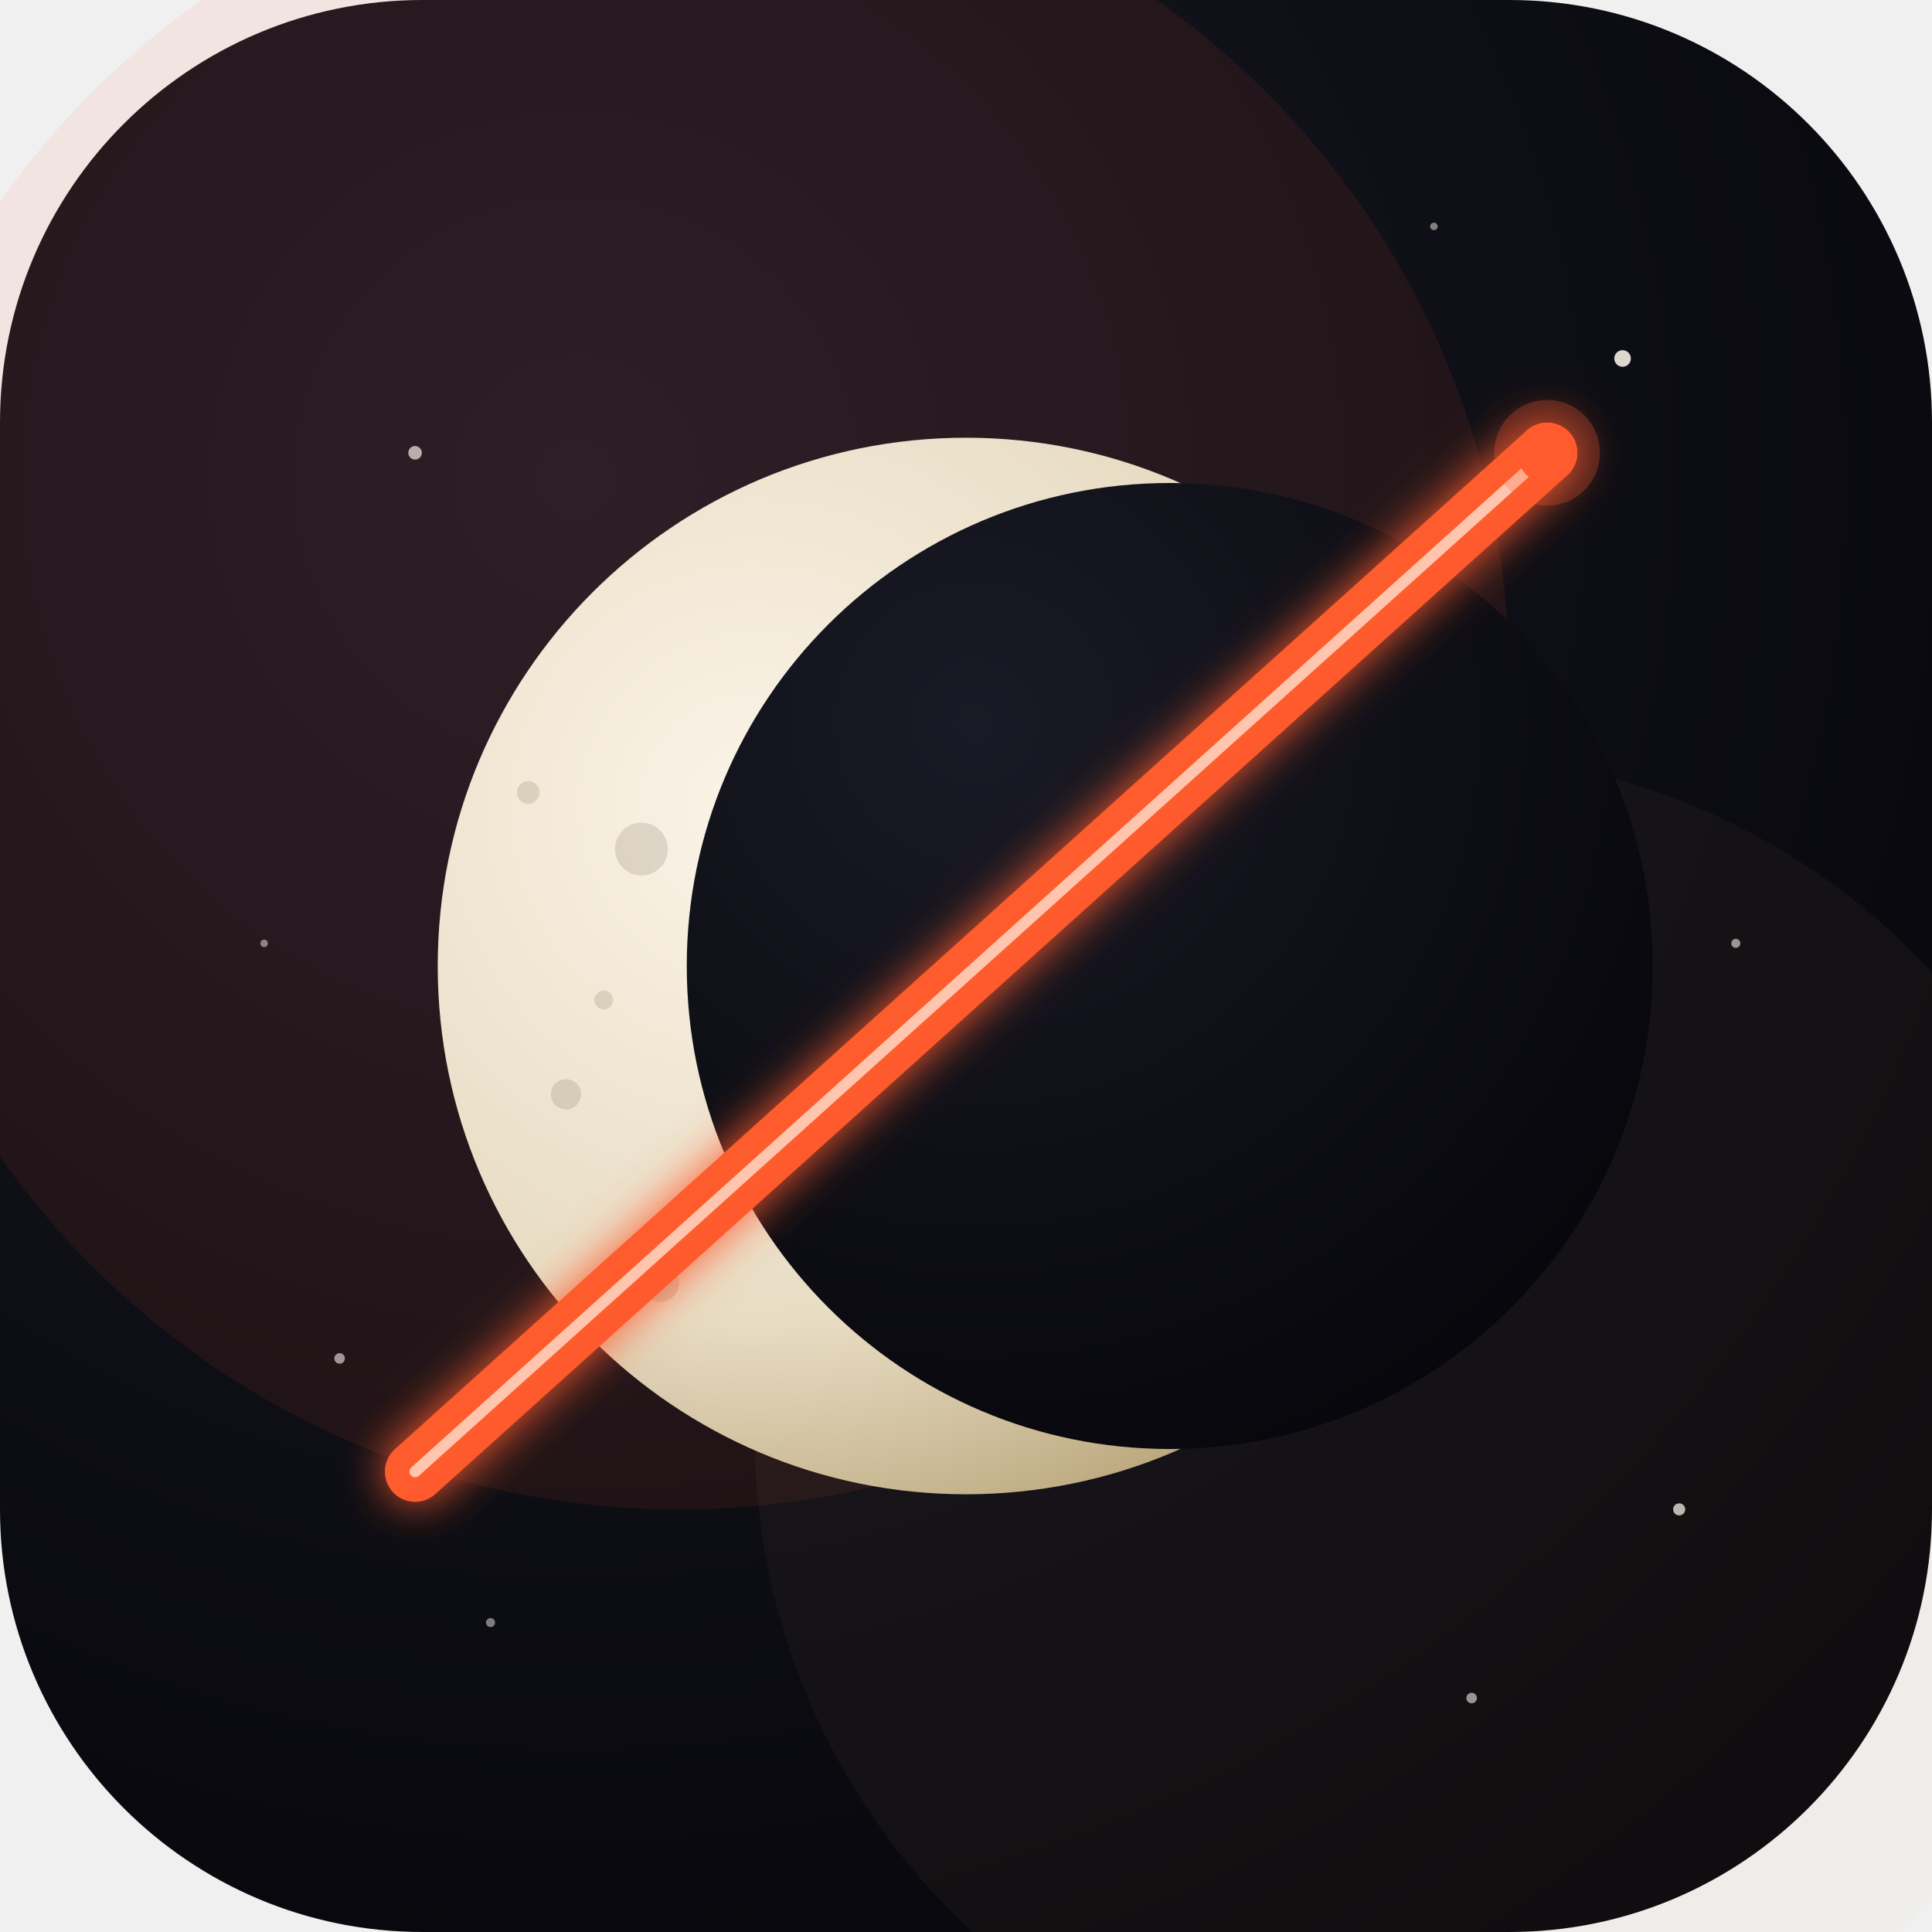
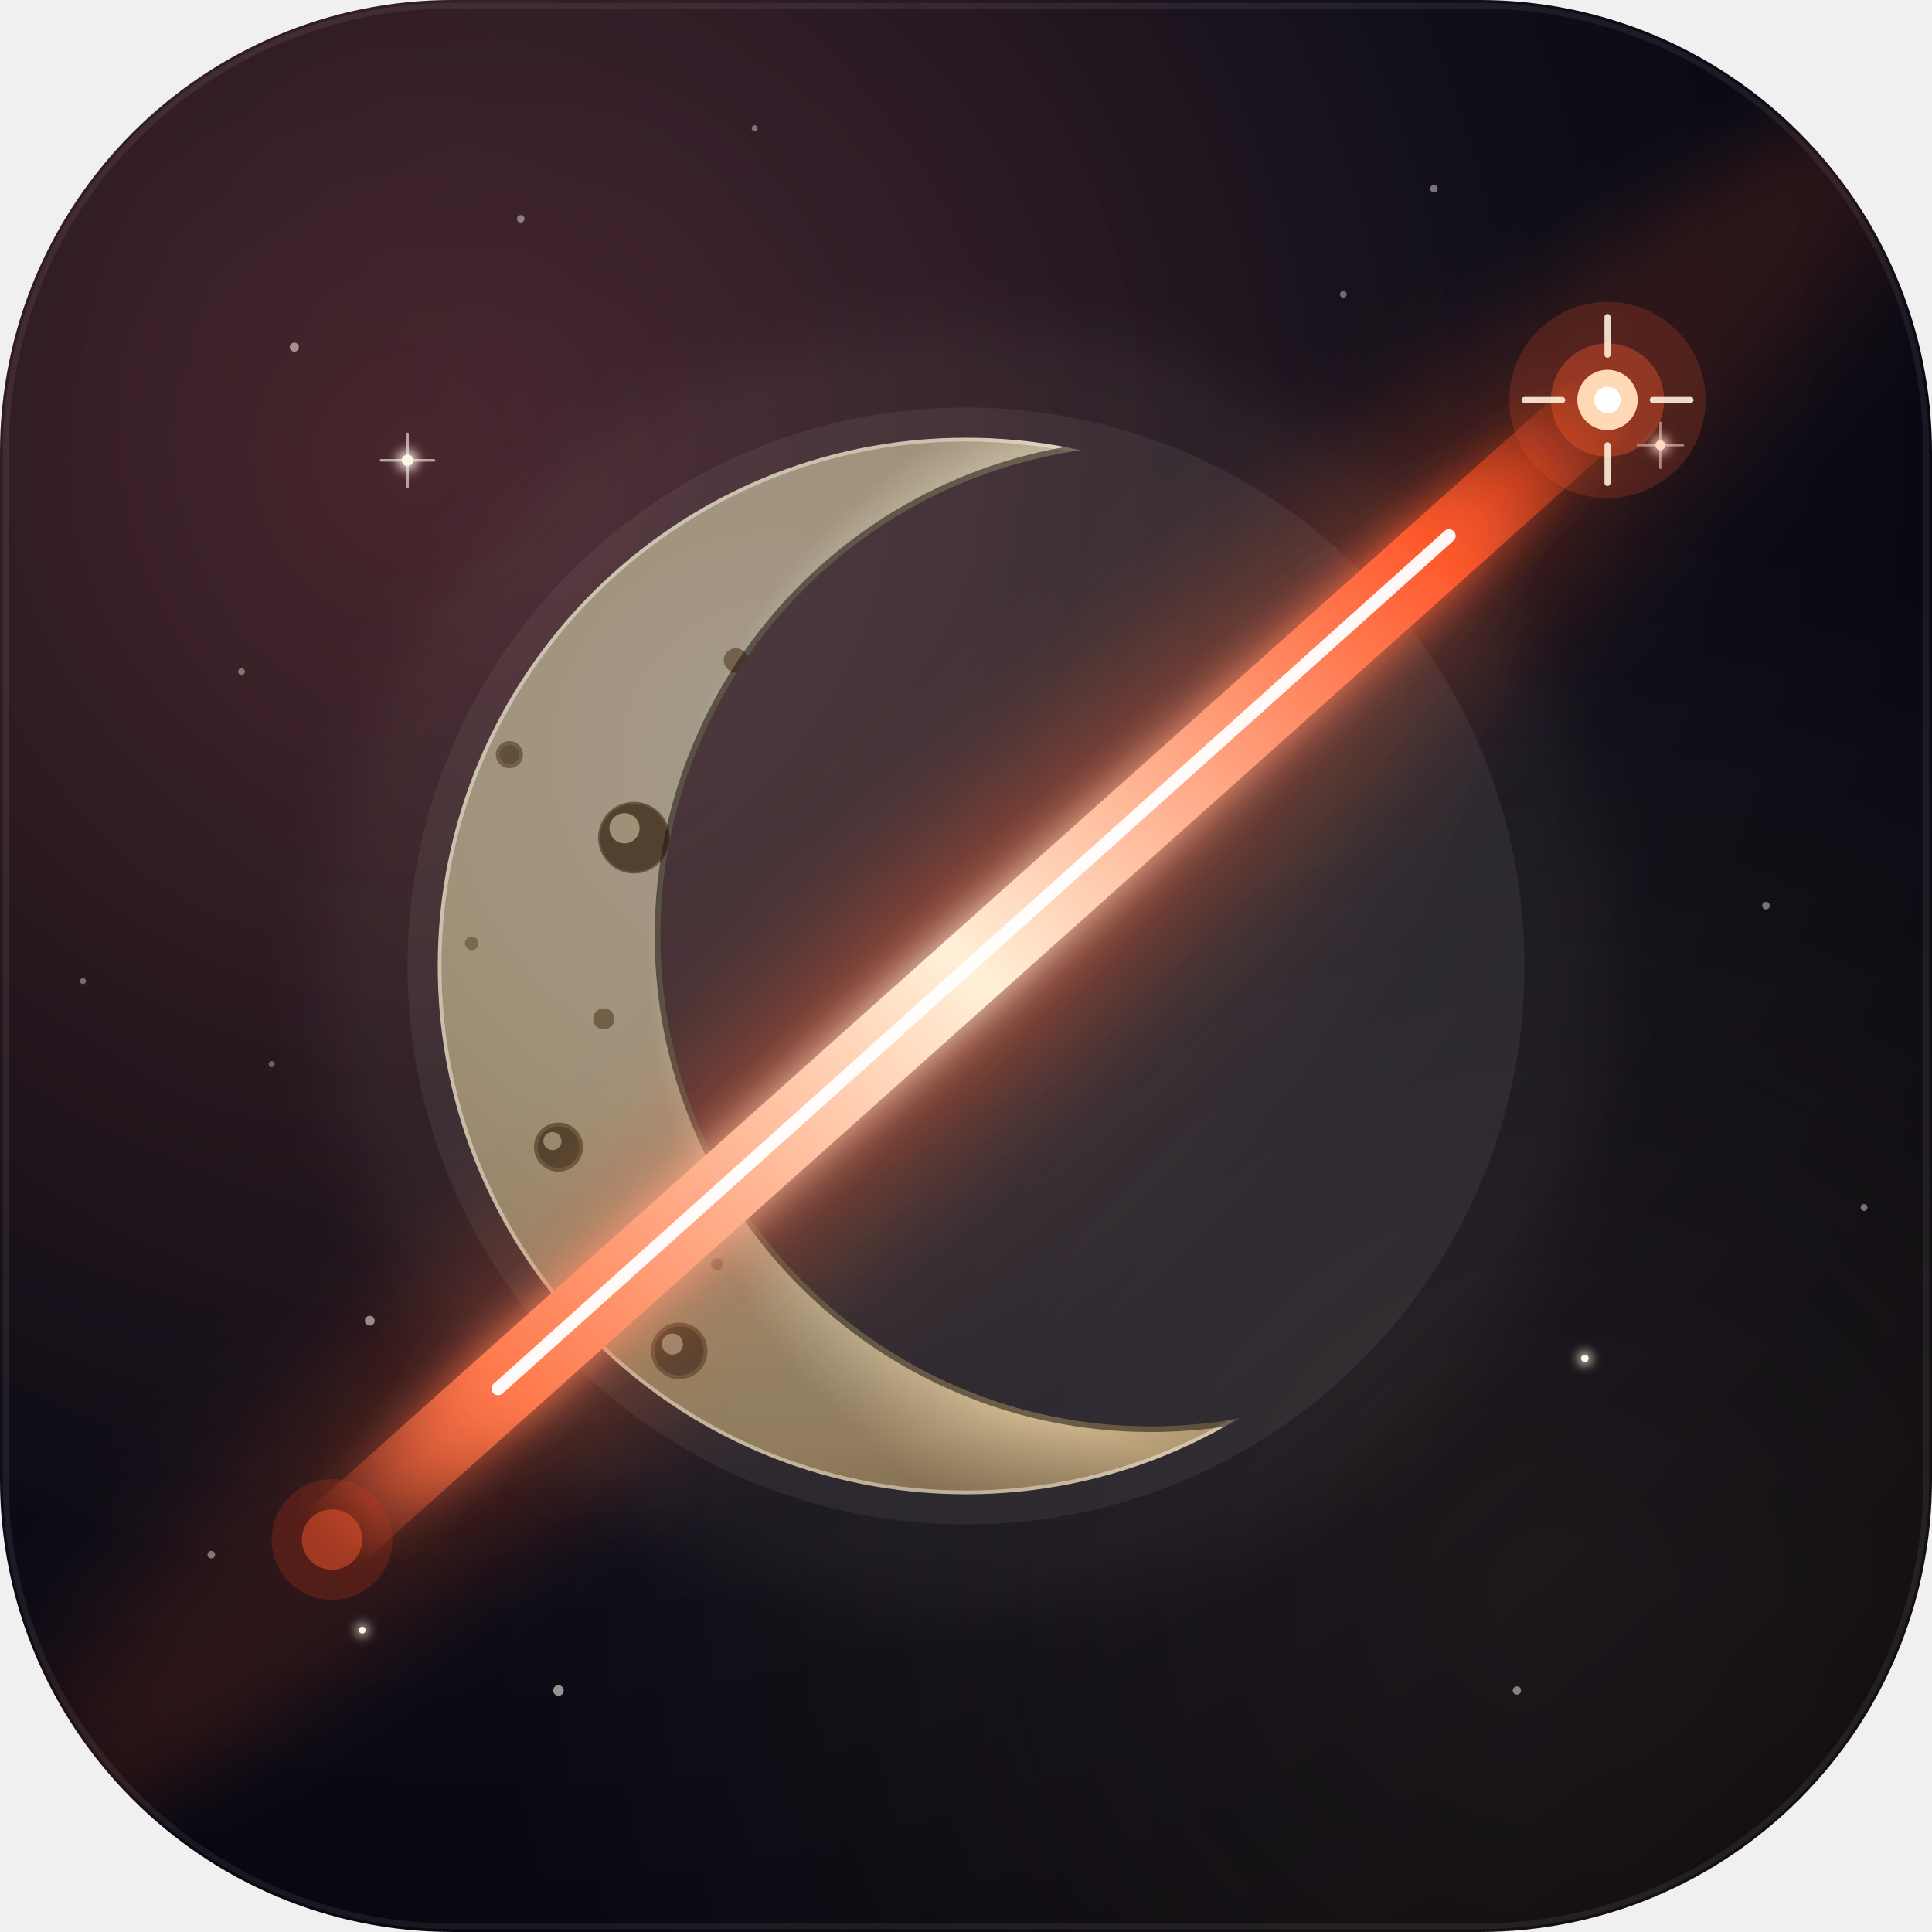
- <svg xmlns="http://www.w3.org/2000/svg" viewBox="0 0 512 512">
+ <svg xmlns="http://www.w3.org/2000/svg" viewBox="0 0 512 512" role="img" aria-label="Nightshift">
  <defs>
-     <radialGradient id="bgGrad" cx="30%" cy="25%" r="90%">
-       <stop offset="0%" stop-color="#1a1a26" />
-       <stop offset="60%" stop-color="#0d0d14" />
-       <stop offset="100%" stop-color="#05050a" />
+     <radialGradient id="bgGrad" cx="28%" cy="22%" r="100%">
+       <stop offset="0%" stop-color="#1d1b30" />
+       <stop offset="40%" stop-color="#11101c" />
+       <stop offset="100%" stop-color="#04030a" />
    </radialGradient>
-     <radialGradient id="moonGrad" cx="30%" cy="35%" r="75%">
-       <stop offset="0%" stop-color="#fbf4e8" />
-       <stop offset="65%" stop-color="#e8dcc4" />
-       <stop offset="100%" stop-color="#b8a478" />
+     <radialGradient id="hazeOrange" cx="22%" cy="24%" r="58%">
+       <stop offset="0%" stop-color="#ff5b2e" stop-opacity="0.20" />
+       <stop offset="100%" stop-color="#ff5b2e" stop-opacity="0" />
    </radialGradient>
-     <linearGradient id="streakGrad" x1="0%" y1="0%" x2="100%" y2="100%">
-       <stop offset="0%" stop-color="#ff7a4e" />
+     <radialGradient id="hazeGold" cx="80%" cy="82%" r="55%">
+       <stop offset="0%" stop-color="#d4a574" stop-opacity="0.10" />
+       <stop offset="100%" stop-color="#d4a574" stop-opacity="0" />
+     </radialGradient>
+     <radialGradient id="moonSurface" cx="32%" cy="30%" r="85%">
+       <stop offset="0%" stop-color="#fff8eb" />
+       <stop offset="42%" stop-color="#f4e6c8" />
+       <stop offset="78%" stop-color="#d8bf95" />
+       <stop offset="100%" stop-color="#8a7350" />
+     </radialGradient>
+     <linearGradient id="streakCore" x1="0%" y1="100%" x2="100%" y2="0%">
+       <stop offset="0%" stop-color="#ff5b2e" stop-opacity="0" />
+       <stop offset="14%" stop-color="#ff7a4e" />
+       <stop offset="50%" stop-color="#fff0d8" />
+       <stop offset="86%" stop-color="#ff5b2e" />
+       <stop offset="100%" stop-color="#e63e12" stop-opacity="0" />
+     </linearGradient>
+     <linearGradient id="streakOuter" x1="0%" y1="100%" x2="100%" y2="0%">
+       <stop offset="0%" stop-color="#ff5b2e" stop-opacity="0" />
      <stop offset="50%" stop-color="#ff5b2e" />
-       <stop offset="100%" stop-color="#e63e12" />
+       <stop offset="100%" stop-color="#ff5b2e" stop-opacity="0" />
    </linearGradient>
-     <filter id="glow" x="-50%" y="-50%" width="200%" height="200%">
-       <feGaussianBlur stdDeviation="6" result="blur" />
+     <filter id="glowSoft" x="-50%" y="-50%" width="200%" height="200%">
+       <feGaussianBlur stdDeviation="6" result="b" />
      <feMerge>
-         <feMergeNode in="blur" />
+         <feMergeNode in="b" />
        <feMergeNode in="SourceGraphic" />
      </feMerge>
    </filter>
-     <clipPath id="crescentClip">
-       <path d="M 256 116 A 140 140 0 1 0 256 396 A 140 140 0 1 0 256 116 Z M 310 256 m -130 0 a 130 130 0 1 0 260 0 a 130 130 0 1 0 -260 0 Z" clip-rule="evenodd" />
+     <filter id="blurStrong" x="-50%" y="-50%" width="200%" height="200%">
+       <feGaussianBlur stdDeviation="14" />
+     </filter>
+     <filter id="moonHalo" x="-30%" y="-30%" width="160%" height="160%">
+       <feGaussianBlur stdDeviation="8" />
+     </filter>
+     <filter id="starTwinkle" x="-200%" y="-200%" width="500%" height="500%">
+       <feGaussianBlur stdDeviation="1.4" />
+     </filter>
+     <mask id="crescent">
+       <rect width="512" height="512" fill="black" />
+       <circle cx="256" cy="256" r="140" fill="white" />
+       <circle cx="305" cy="248" r="130" fill="black" />
+     </mask>
+     <clipPath id="frame">
+       <rect width="512" height="512" rx="120" ry="120" />
    </clipPath>
  </defs>
-   <rect width="512" height="512" rx="112" ry="112" fill="url(#bgGrad)" />
-   <circle cx="180" cy="180" r="220" fill="#ff5b2e" opacity="0.08" />
-   <circle cx="380" cy="380" r="180" fill="#d4a574" opacity="0.05" />
-   <g fill="#f4ede4">
-     <circle cx="110" cy="120" r="1.8" opacity="0.7" />
-     <circle cx="430" cy="95" r="2.2" opacity="0.9" />
-     <circle cx="90" cy="360" r="1.4" opacity="0.6" />
-     <circle cx="445" cy="400" r="1.6" opacity="0.75" />
-     <circle cx="130" cy="430" r="1.2" opacity="0.5" />
-     <circle cx="390" cy="450" r="1.4" opacity="0.6" />
-     <circle cx="70" cy="250" r="1" opacity="0.5" />
-     <circle cx="460" cy="250" r="1.2" opacity="0.6" />
-     <circle cx="380" cy="60" r="1" opacity="0.5" />
+   <g clip-path="url(#frame)">
+     <rect width="512" height="512" fill="url(#bgGrad)" />
+     <rect width="512" height="512" fill="url(#hazeOrange)" />
+     <rect width="512" height="512" fill="url(#hazeGold)" />
+     <g opacity="0.14">
+       <ellipse cx="256" cy="256" rx="340" ry="42" fill="#ff5b2e" transform="rotate(-42 256 256)" filter="url(#blurStrong)" />
+     </g>
+     <g fill="#f4ede4">
+       <circle cx="78" cy="92" r="1.2" opacity="0.55" />
+       <circle cx="138" cy="58" r="1.0" opacity="0.45" />
+       <circle cx="380" cy="50" r="1.0" opacity="0.45" />
+       <circle cx="64" cy="178" r="0.9" opacity="0.40" />
+       <circle cx="98" cy="350" r="1.3" opacity="0.55" />
+       <circle cx="56" cy="412" r="1.0" opacity="0.45" />
+       <circle cx="148" cy="448" r="1.4" opacity="0.60" />
+       <circle cx="468" cy="240" r="1.0" opacity="0.45" />
+       <circle cx="402" cy="448" r="1.1" opacity="0.50" />
+       <circle cx="72" cy="282" r="0.8" opacity="0.35" />
+       <circle cx="356" cy="78" r="0.9" opacity="0.40" />
+       <circle cx="200" cy="34" r="0.8" opacity="0.40" />
+       <circle cx="494" cy="320" r="0.9" opacity="0.45" />
+       <circle cx="22" cy="260" r="0.8" opacity="0.40" />
+     </g>
+     <g fill="#fff7e8">
+       <g transform="translate(108 122)">
+         <circle r="2.8" filter="url(#starTwinkle)" opacity="0.85" />
+         <circle r="1.5" />
+         <g stroke="#fff7e8" stroke-width="0.7" stroke-linecap="round" opacity="0.6">
+           <line x1="0" y1="-7" x2="0" y2="7" />
+           <line x1="-7" y1="0" x2="7" y2="0" />
+         </g>
+       </g>
+       <g transform="translate(440 118)">
+         <circle r="2.4" filter="url(#starTwinkle)" opacity="0.85" />
+         <circle r="1.3" />
+         <g stroke="#fff7e8" stroke-width="0.6" stroke-linecap="round" opacity="0.55">
+           <line x1="0" y1="-6" x2="0" y2="6" />
+           <line x1="-6" y1="0" x2="6" y2="0" />
+         </g>
+       </g>
+       <g transform="translate(420 360)">
+         <circle r="1.9" filter="url(#starTwinkle)" opacity="0.8" />
+         <circle r="1.0" />
+       </g>
+       <g transform="translate(96 432)">
+         <circle r="1.7" filter="url(#starTwinkle)" opacity="0.8" />
+         <circle r="0.9" />
+       </g>
+     </g>
+     <circle cx="256" cy="256" r="170" fill="#fff0d0" opacity="0.05" filter="url(#moonHalo)" />
+     <circle cx="256" cy="256" r="148" fill="#fff7e8" opacity="0.06" />
+     <g mask="url(#crescent)">
+       <circle cx="256" cy="256" r="140" fill="url(#moonSurface)" />
+       <radialGradient id="limbShade" cx="80%" cy="50%" r="60%">
+         <stop offset="0%" stop-color="#000000" stop-opacity="0" />
+         <stop offset="80%" stop-color="#000000" stop-opacity="0" />
+         <stop offset="100%" stop-color="#3a2a18" stop-opacity="0.45" />
+       </radialGradient>
+       <circle cx="256" cy="256" r="140" fill="url(#limbShade)" />
+       <g>
+         <g transform="translate(168 222)">
+           <circle r="9.5" fill="#6b5640" />
+           <circle r="9" fill="#3d2f1f" opacity="0.55" />
+           <circle r="4" fill="#fff0d0" opacity="0.45" cx="-2.5" cy="-2.5" />
+         </g>
+         <g transform="translate(148 304)">
+           <circle r="6.5" fill="#6b5640" />
+           <circle r="5.5" fill="#3d2f1f" opacity="0.5" />
+           <circle r="2.4" fill="#fff0d0" opacity="0.4" cx="-1.6" cy="-1.6" />
+         </g>
+         <g transform="translate(180 358)">
+           <circle r="7.5" fill="#6b5640" />
+           <circle r="6.5" fill="#3d2f1f" opacity="0.5" />
+           <circle r="2.8" fill="#fff0d0" opacity="0.4" cx="-1.8" cy="-1.8" />
+         </g>
+         <g transform="translate(135 200)" opacity="0.85">
+           <circle r="3.6" fill="#6b5640" />
+           <circle r="2.6" fill="#3d2f1f" opacity="0.5" />
+         </g>
+         <g transform="translate(160 270)" opacity="0.85">
+           <circle r="2.8" fill="#6b5640" />
+         </g>
+         <g transform="translate(195 175)" opacity="0.85">
+           <circle r="3.2" fill="#6b5640" />
+         </g>
+         <g transform="translate(170 395)" opacity="0.85">
+           <circle r="3.0" fill="#6b5640" />
+         </g>
+         <g transform="translate(125 250)" opacity="0.7">
+           <circle r="1.8" fill="#6b5640" />
+         </g>
+         <g transform="translate(190 335)" opacity="0.7">
+           <circle r="1.6" fill="#6b5640" />
+         </g>
+       </g>
+       <circle cx="256" cy="256" r="140" fill="none" stroke="#fff8eb" stroke-width="2" opacity="0.45" />
+       <circle cx="305" cy="248" r="130" fill="none" stroke="#1a140c" stroke-width="3" opacity="0.55" />
+     </g>
+     <g opacity="0.45">
+       <path d="M 88 408 L 426 106" stroke="url(#streakOuter)" stroke-width="40" stroke-linecap="round" fill="none" filter="url(#blurStrong)" />
+     </g>
+     <g filter="url(#glowSoft)">
+       <path d="M 88 408 L 426 106" stroke="url(#streakCore)" stroke-width="20" stroke-linecap="round" fill="none" />
+     </g>
+     <path d="M 132 368 L 384 142" stroke="#ffffff" stroke-width="3.5" stroke-linecap="round" fill="none" opacity="0.95" />
+     <g transform="translate(88 408)">
+       <circle r="16" fill="#e63e12" opacity="0.20" />
+       <circle r="8" fill="#ff5b2e" opacity="0.45" />
+     </g>
+     <g transform="translate(426 106)">
+       <circle r="26" fill="#ff5b2e" opacity="0.18" />
+       <circle r="15" fill="#ff5b2e" opacity="0.36" />
+       <circle r="8" fill="#ffd9b5" />
+       <circle r="3.5" fill="#ffffff" />
+       <g stroke="#fff0d8" stroke-width="1.6" stroke-linecap="round" opacity="0.9">
+         <line x1="0" y1="-22" x2="0" y2="-12" />
+         <line x1="0" y1="12" x2="0" y2="22" />
+         <line x1="-22" y1="0" x2="-12" y2="0" />
+         <line x1="12" y1="0" x2="22" y2="0" />
+       </g>
+     </g>
  </g>
-   <circle cx="256" cy="256" r="140" fill="url(#moonGrad)" />
-   <circle cx="310" cy="256" r="128" fill="url(#bgGrad)" />
-   <g opacity="0.18">
-     <circle cx="170" cy="225" r="7" fill="#6b5e4a" />
-     <circle cx="150" cy="290" r="4" fill="#6b5e4a" />
-     <circle cx="175" cy="340" r="5" fill="#6b5e4a" />
-     <circle cx="140" cy="210" r="3" fill="#6b5e4a" />
-     <circle cx="160" cy="265" r="2.5" fill="#6b5e4a" />
-   </g>
-   <g filter="url(#glow)">
-     <path d="M 110 390 L 410 120" stroke="url(#streakGrad)" stroke-width="16" stroke-linecap="round" fill="none" />
-   </g>
-   <path d="M 110 390 L 410 120" stroke="#ffe0ce" stroke-width="3" stroke-linecap="round" fill="none" opacity="0.8" />
-   <circle cx="410" cy="120" r="8" fill="#ff5b2e" />
-   <circle cx="410" cy="120" r="14" fill="#ff5b2e" opacity="0.25" />
+   <rect x="1.5" y="1.5" width="509" height="509" rx="118.5" ry="118.5" fill="none" stroke="#ffffff" stroke-opacity="0.07" stroke-width="1.5" />
</svg>
